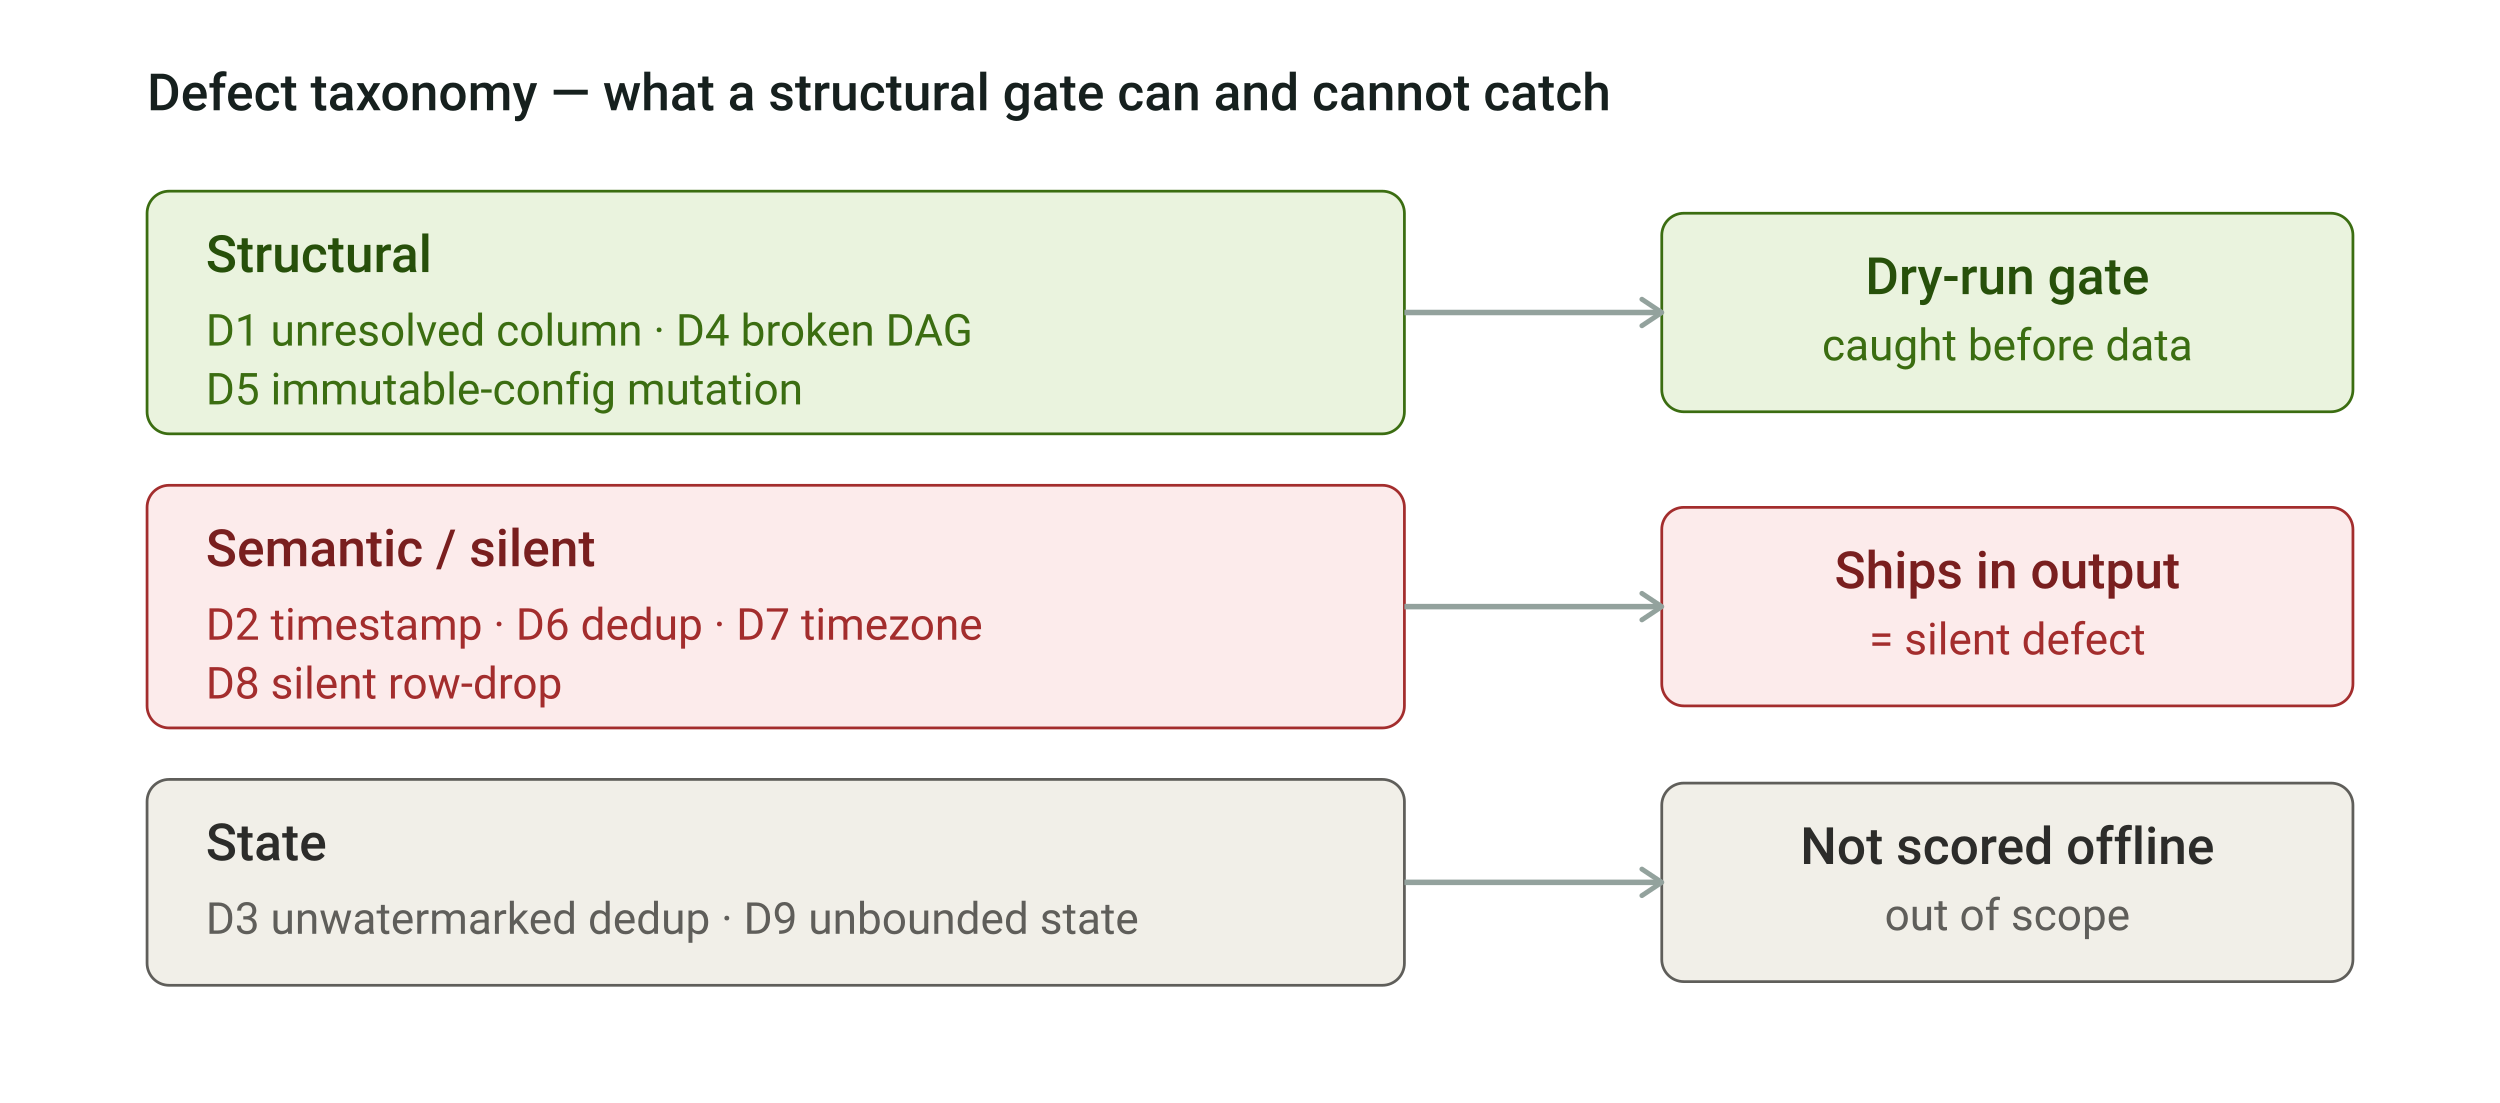
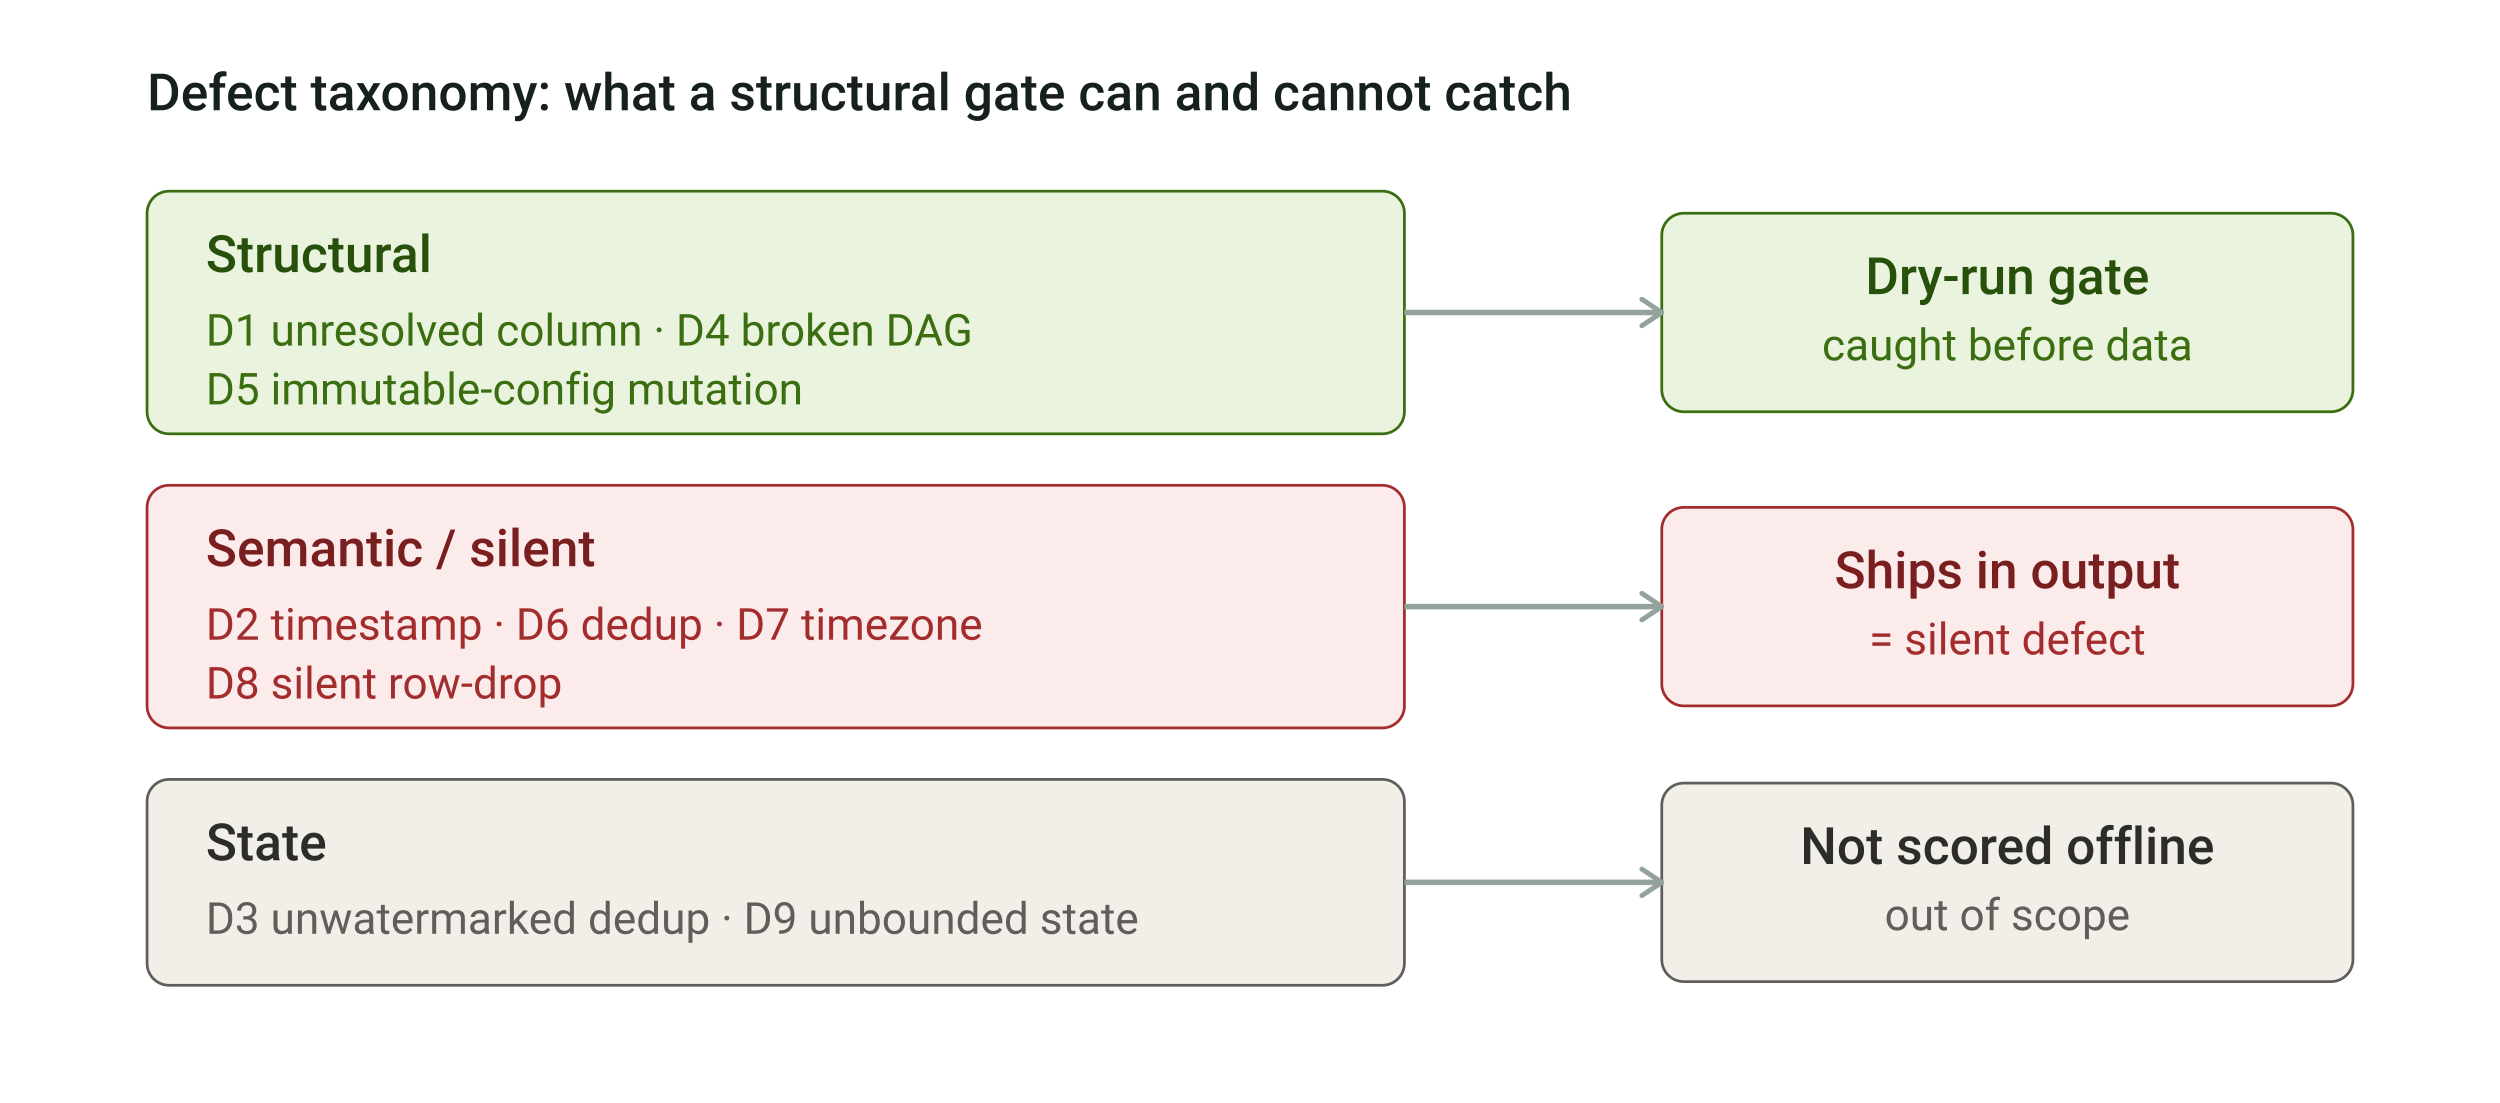
<svg xmlns="http://www.w3.org/2000/svg" width="100%" viewBox="0 0 680 300" role="img" font-family="ui-sans-serif, system-ui, sans-serif">
  <style>
  text{font-family:ui-sans-serif,system-ui,-apple-system,"Segoe UI",Roboto,Helvetica,Arial,sans-serif}
  .th{font-size:14px;font-weight:500;fill:#16201e}.ts{font-size:12px;fill:#5c6b66}
  .arr{stroke:#93a29d;stroke-width:1.5;fill:none}
  .c-gray rect{fill:#F1EFE8;stroke:#5F5E5A;stroke-width:.75}.c-gray .th{fill:#2C2C2A}.c-gray .ts{fill:#5F5E5A}
  .c-green rect{fill:#EAF3DE;stroke:#3B6D11;stroke-width:.75}.c-green .th{fill:#27500A}.c-green .ts{fill:#3B6D11}
  .c-red rect{fill:#FCEBEB;stroke:#A32D2D;stroke-width:.75}.c-red .th{fill:#791F1F}.c-red .ts{fill:#A32D2D}
</style>
  <defs>
    <marker id="arrow" viewBox="0 0 10 10" refX="8" refY="5" markerWidth="6" markerHeight="6" orient="auto-start-reverse">
      <path d="M2 1L8 5L2 9" fill="none" stroke="context-stroke" stroke-width="1.5" stroke-linecap="round" stroke-linejoin="round" />
    </marker>
  </defs>
-   <text x="40" y="30" class="th">Defect taxonomy — what a structural gate can and cannot catch</text>
+   <text x="40" y="30" class="th">Defect taxonomy: what a structural gate can and cannot catch</text>
  <g class="c-green">
    <rect x="40" y="52" width="342" height="66" rx="6" />
    <text x="56" y="74" class="th">Structural</text>
    <text x="56" y="94" class="ts">D1 unresolved column · D4 broken DAG</text>
    <text x="56" y="110" class="ts">D5 immutable-config mutation</text>
  </g>
  <g class="c-red">
    <rect x="40" y="132" width="342" height="66" rx="6" />
    <text x="56" y="154" class="th">Semantic / silent</text>
    <text x="56" y="174" class="ts">D2 timestamp · D6 dedup · D7 timezone</text>
    <text x="56" y="190" class="ts">D8 silent row-drop</text>
  </g>
  <g class="c-gray">
    <rect x="40" y="212" width="342" height="56" rx="6" />
    <text x="56" y="234" class="th">State</text>
    <text x="56" y="254" class="ts">D3 unwatermarked dedup · D9 unbounded state</text>
  </g>
  <g class="c-green">
    <rect x="452" y="58" width="188" height="54" rx="6" />
    <text x="546" y="80" class="th" text-anchor="middle">Dry-run gate</text>
    <text x="546" y="98" class="ts" text-anchor="middle">caught before data</text>
  </g>
  <g class="c-red">
    <rect x="452" y="138" width="188" height="54" rx="6" />
    <text x="546" y="160" class="th" text-anchor="middle">Ships in output</text>
    <text x="546" y="178" class="ts" text-anchor="middle">= silent defect</text>
  </g>
  <g class="c-gray">
    <rect x="452" y="213" width="188" height="54" rx="6" />
    <text x="546" y="235" class="th" text-anchor="middle">Not scored offline</text>
    <text x="546" y="253" class="ts" text-anchor="middle">out of scope</text>
  </g>
  <line x1="382" y1="85" x2="452" y2="85" class="arr" marker-end="url(#arrow)" />
  <line x1="382" y1="165" x2="452" y2="165" class="arr" marker-end="url(#arrow)" />
  <line x1="382" y1="240" x2="452" y2="240" class="arr" marker-end="url(#arrow)" />
</svg>
